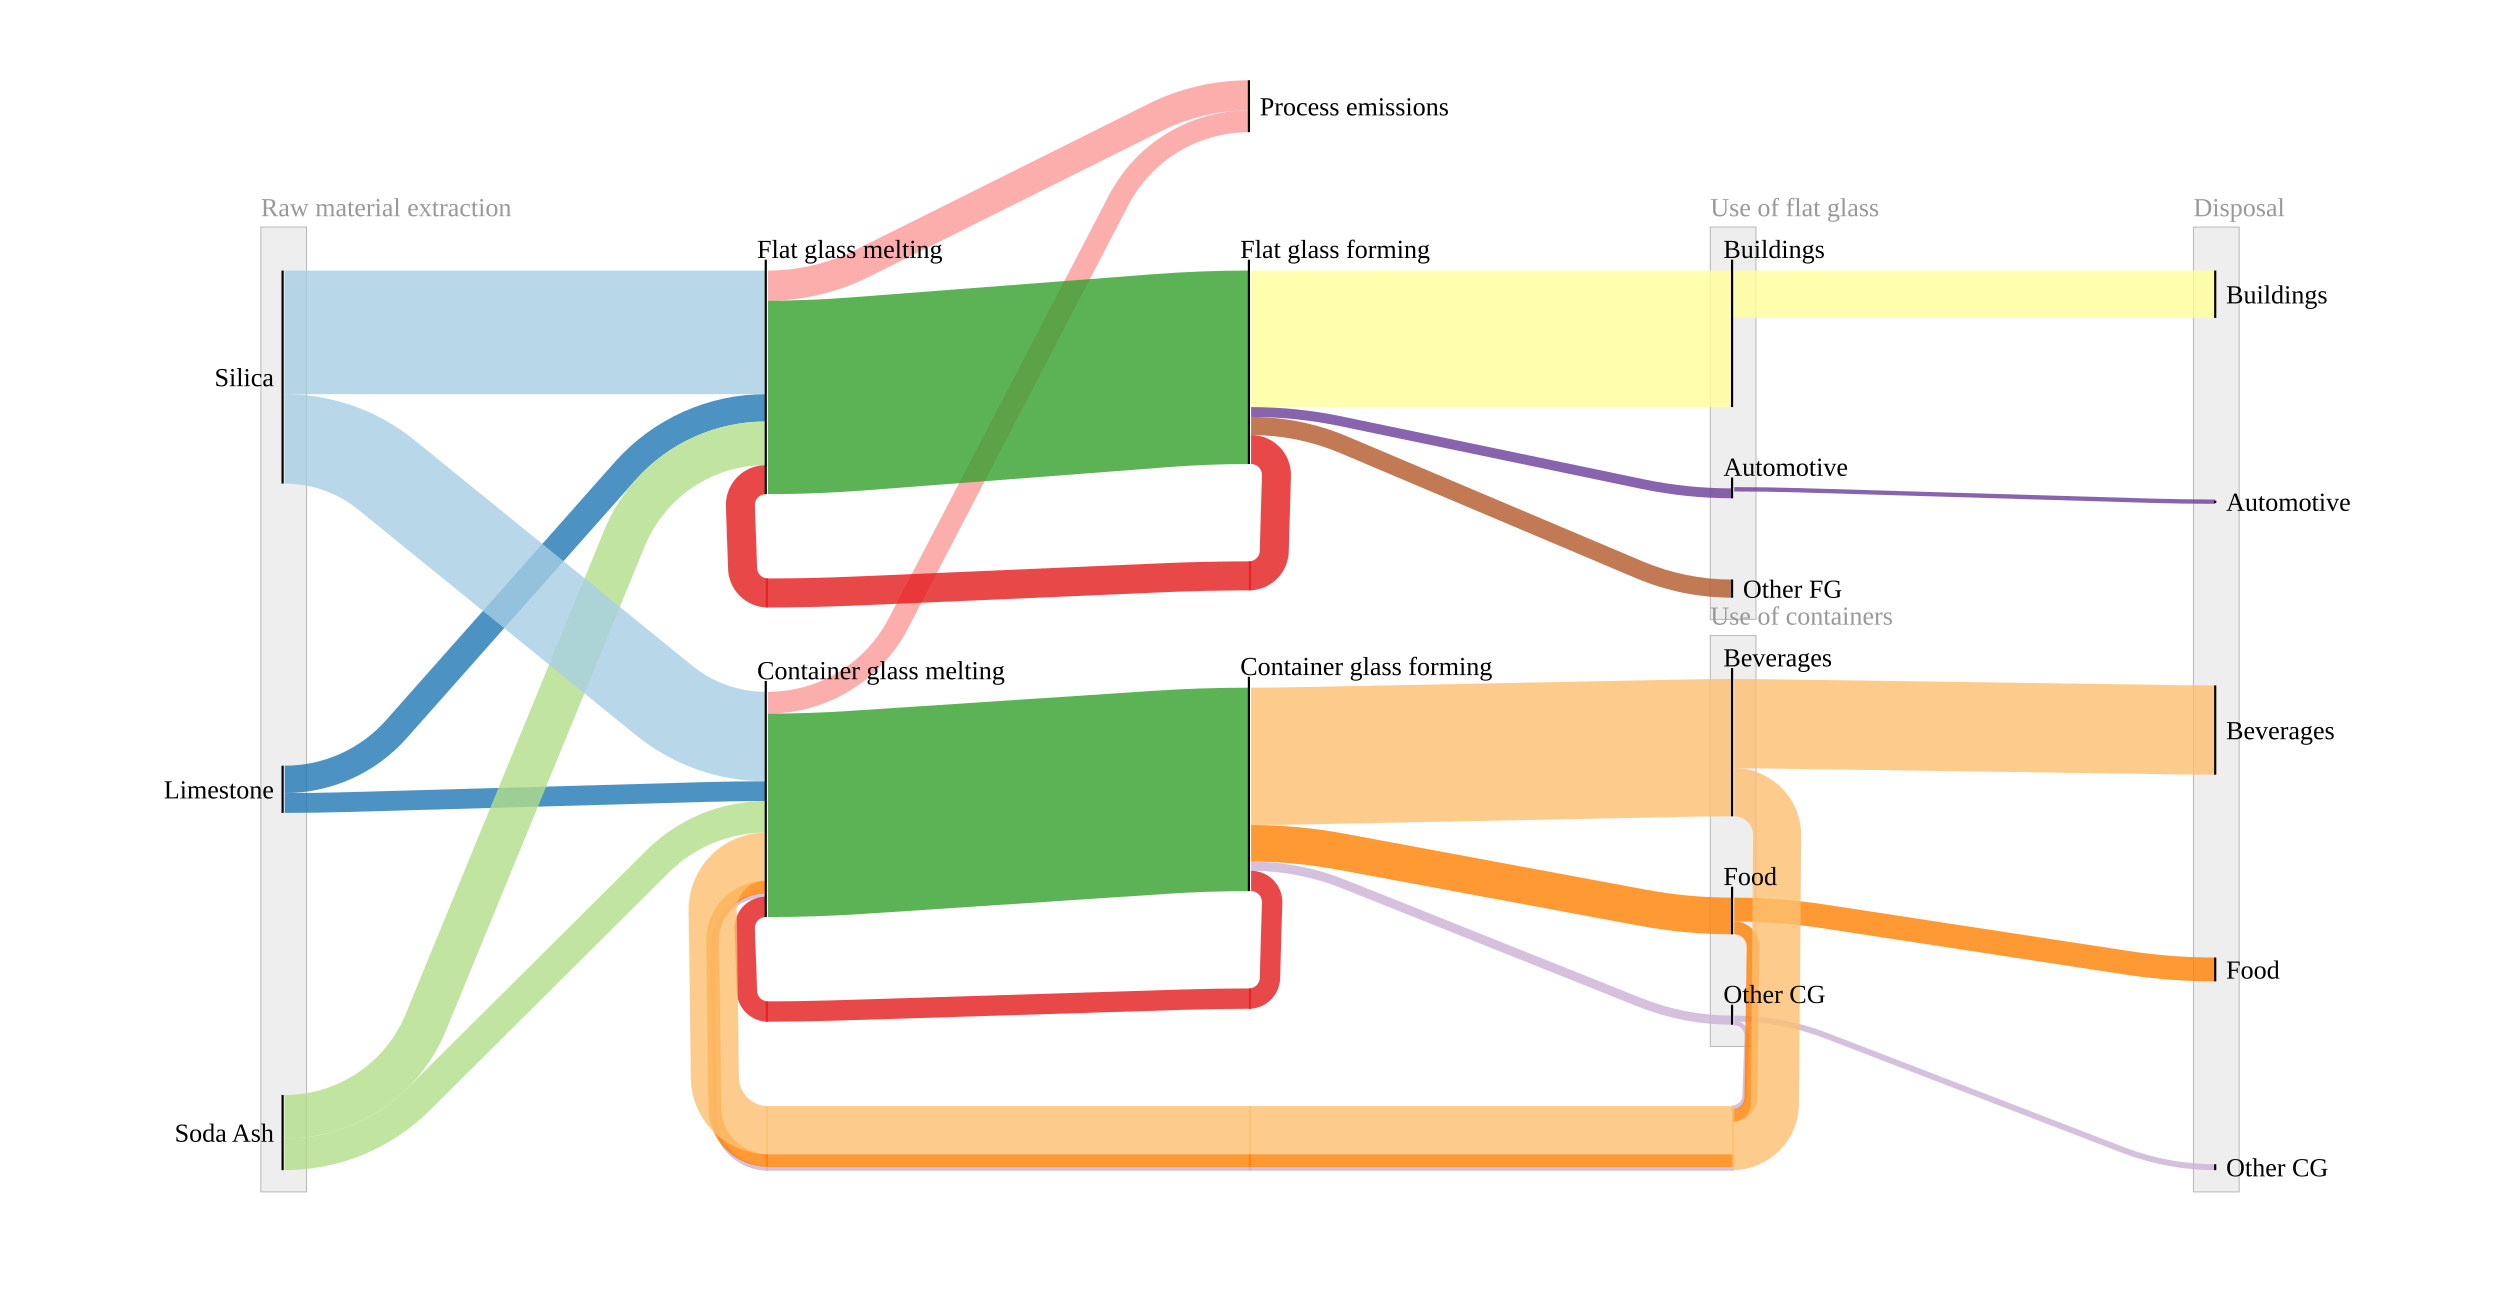
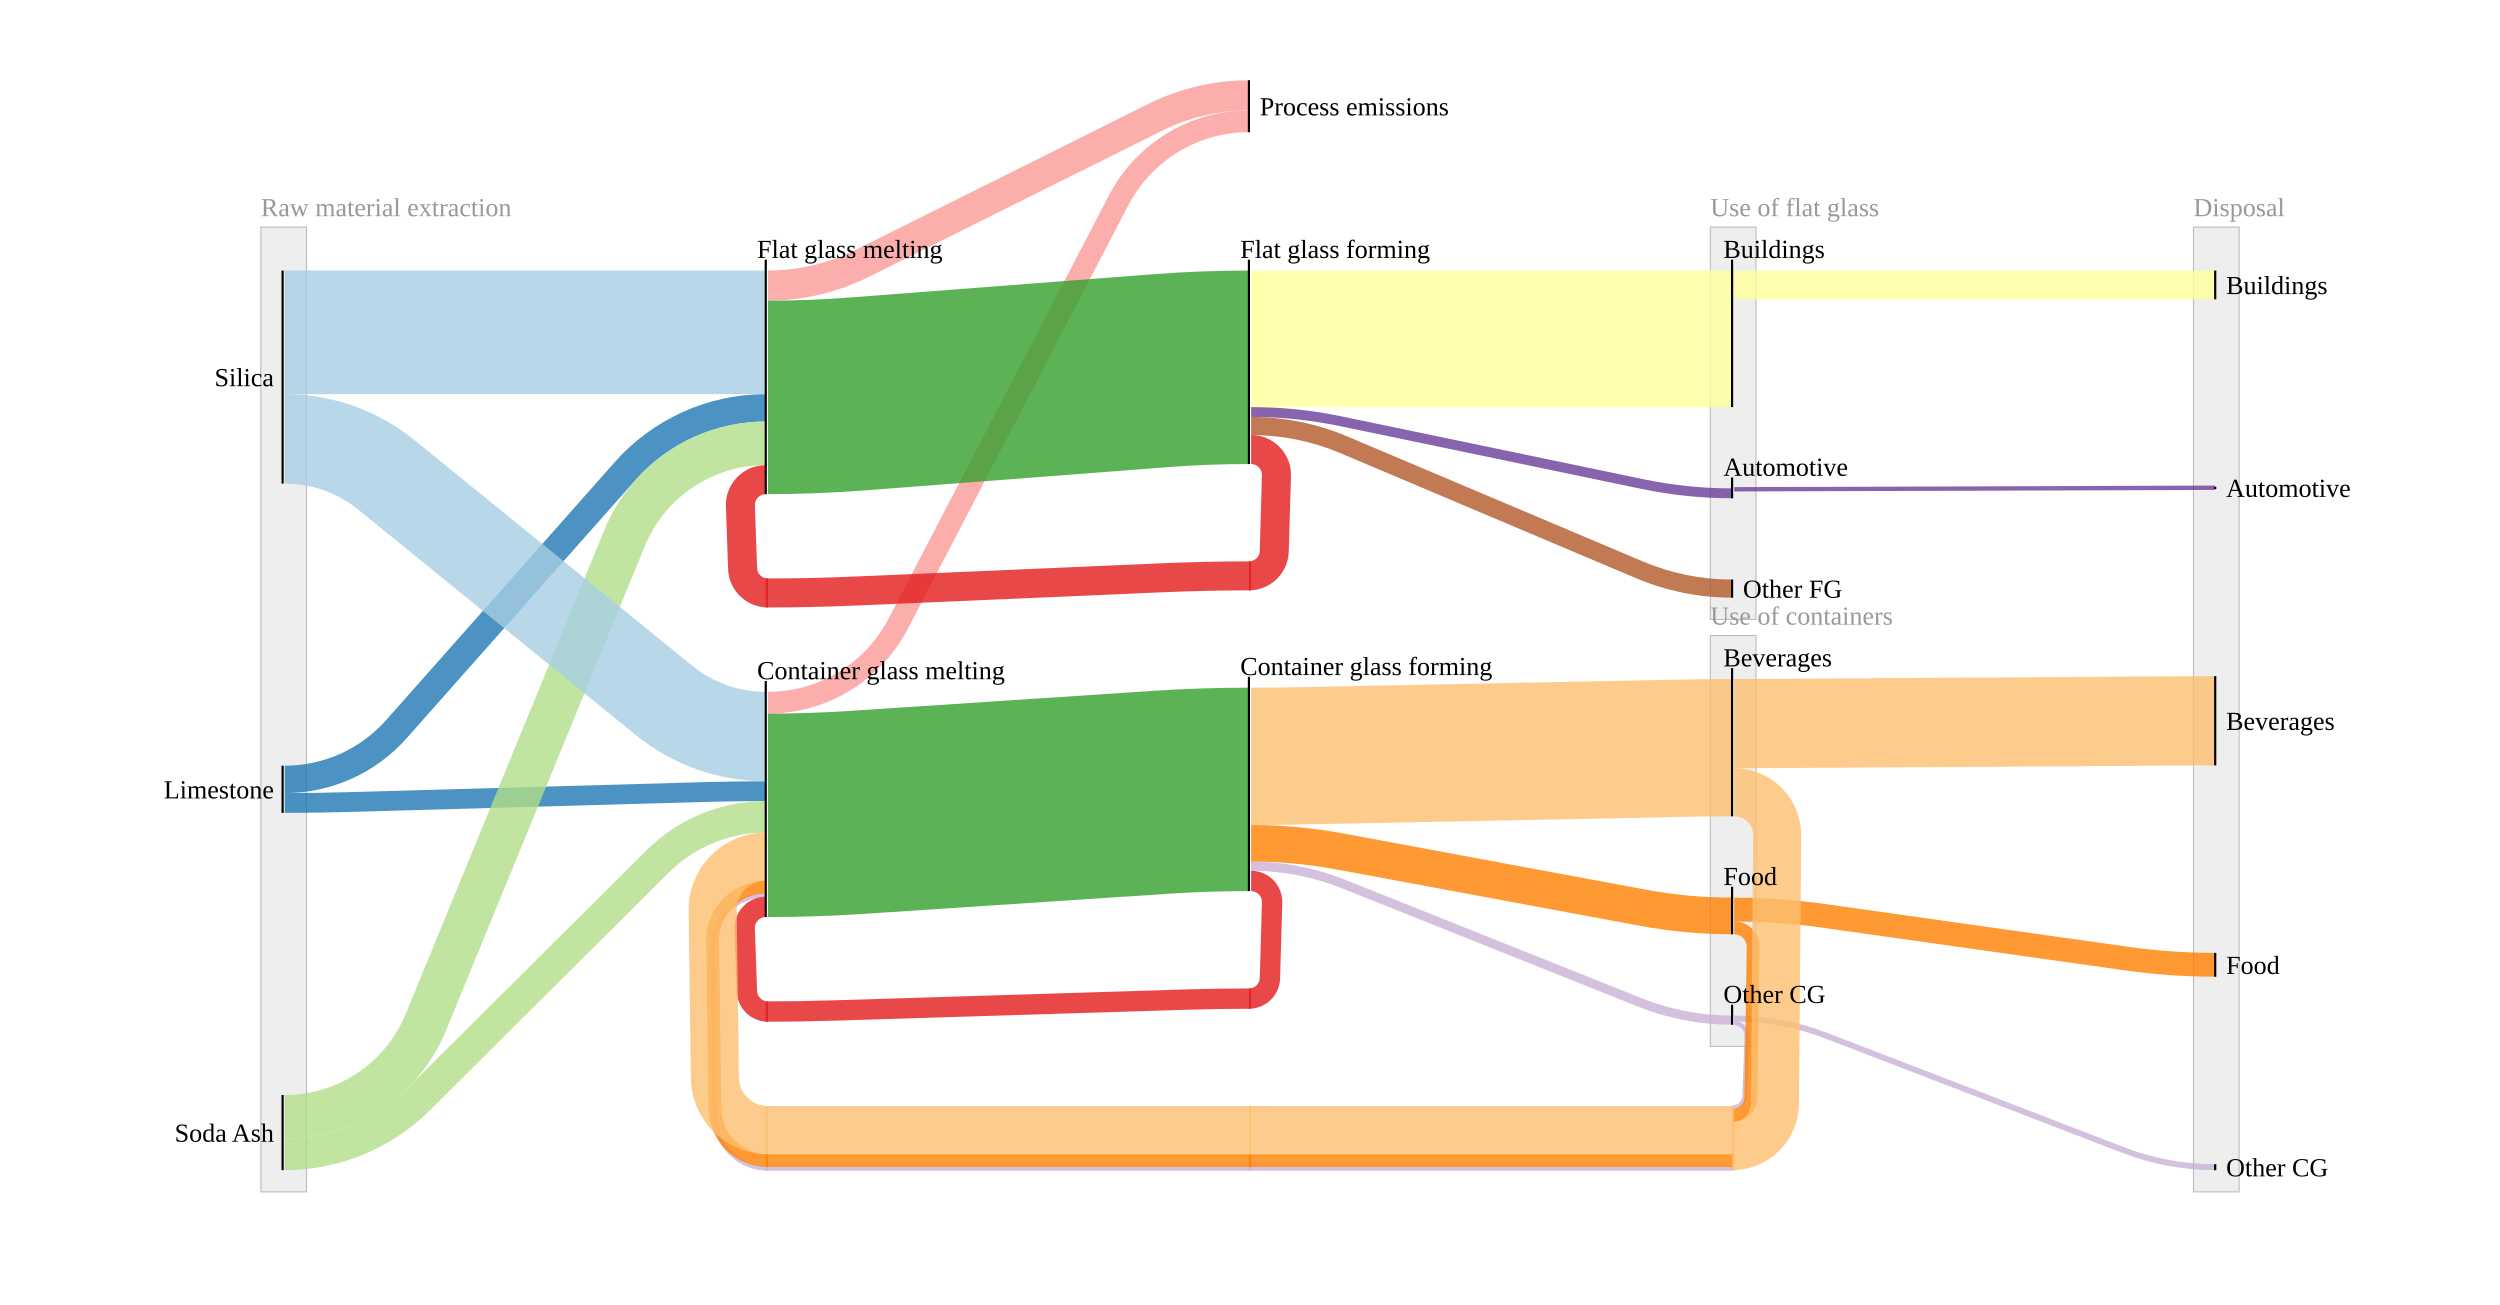
<svg xmlns="http://www.w3.org/2000/svg" width="1150" height="600" viewBox="0 0 1150 600">
  <g class="sankey" transform="translate(130,25)">
    <g class="groups">
      <g class="group" transform="translate(0,99.45557)" style="display: inline;">
        <rect x="-10" y="-20" width="21" height="443.817" style="fill: rgb(238, 238, 238); stroke: rgb(187, 187, 187); stroke-width: 0.5;" />
        <text x="-10" y="-25" style="fill: rgb(153, 153, 153);">Raw material extraction</text>
      </g>
      <g class="group" transform="translate(222.25,241.0965)" style="display: none;">
        <rect x="-10" y="-20" width="21" height="43.35" style="fill: rgb(238, 238, 238); stroke: rgb(187, 187, 187); stroke-width: 0.5;" />
        <text x="-10" y="-25" style="fill: rgb(153, 153, 153);" />
      </g>
      <g class="group" transform="translate(222.25,435.6403)" style="display: none;">
        <rect x="-10" y="-20" width="21" height="39.358" style="fill: rgb(238, 238, 238); stroke: rgb(187, 187, 187); stroke-width: 0.5;" />
        <text x="-10" y="-25" style="fill: rgb(153, 153, 153);" />
      </g>
      <g class="group" transform="translate(222.25,483.794)" style="display: none;">
        <rect x="-10" y="-20" width="21" height="59.479" style="fill: rgb(238, 238, 238); stroke: rgb(187, 187, 187); stroke-width: 0.5;" />
        <text x="-10" y="-25" style="fill: rgb(153, 153, 153);" />
      </g>
      <g class="group" transform="translate(444.5,233.2176)" style="display: none;">
        <rect x="-10" y="-20" width="21" height="43.35" style="fill: rgb(238, 238, 238); stroke: rgb(187, 187, 187); stroke-width: 0.5;" />
        <text x="-10" y="-25" style="fill: rgb(153, 153, 153);" />
      </g>
      <g class="group" transform="translate(444.5,429.6742)" style="display: none;">
        <rect x="-10" y="-20" width="21" height="39.358" style="fill: rgb(238, 238, 238); stroke: rgb(187, 187, 187); stroke-width: 0.5;" />
        <text x="-10" y="-25" style="fill: rgb(153, 153, 153);" />
      </g>
      <g class="group" transform="translate(444.5,483.794)" style="display: none;">
        <rect x="-10" y="-20" width="21" height="59.479" style="fill: rgb(238, 238, 238); stroke: rgb(187, 187, 187); stroke-width: 0.5;" />
        <text x="-10" y="-25" style="fill: rgb(153, 153, 153);" />
      </g>
      <g class="group" transform="translate(666.75,99.45557)" style="display: inline;">
        <rect x="-10" y="-20" width="21" height="180.471" style="fill: rgb(238, 238, 238); stroke: rgb(187, 187, 187); stroke-width: 0.5;" />
        <text x="-10" y="-25" style="fill: rgb(153, 153, 153);">Use of flat glass</text>
      </g>
      <g class="group" transform="translate(666.75,287.3374)" style="display: inline;">
        <rect x="-10" y="-20" width="21" height="189.046" style="fill: rgb(238, 238, 238); stroke: rgb(187, 187, 187); stroke-width: 0.5;" />
        <text x="-10" y="-25" style="fill: rgb(153, 153, 153);">Use of containers</text>
      </g>
      <g class="group" transform="translate(666.75,483.794)" style="display: none;">
        <rect x="-10" y="-20" width="21" height="59.479" style="fill: rgb(238, 238, 238); stroke: rgb(187, 187, 187); stroke-width: 0.5;" />
        <text x="-10" y="-25" style="fill: rgb(153, 153, 153);" />
      </g>
      <g class="group" transform="translate(889,99.45557)" style="display: inline;">
        <rect x="-10" y="-20" width="21" height="443.817" style="fill: rgb(238, 238, 238); stroke: rgb(187, 187, 187); stroke-width: 0.5;" />
        <text x="-10" y="-25" style="fill: rgb(153, 153, 153);">Disposal</text>
      </g>
    </g>
    <g class="links">
      <g class="link" style="opacity: 0.8;">
-         <path d="M667.75,199.069 A1001 1001 0.03 0 1 697.556,199.513 L859.253,204.33 A999 999 0.03 0 0 889,204.773 L889,206.773 A1001 1001 0.03 0 1 859.194,206.329 L697.497,201.512 A999 999 0.03 0 0 667.75,201.069 Z" style="fill: rgb(106, 61, 154);" />
+         <path d="M667.75,199.069 A999 999 0.003 0 0 670.982,199.064 L885.762,198.369 A1001 1001 0.003 0 1 889,198.364 L889,200.364 A999 999 0.003 0 0 885.768,200.369 L670.988,201.064 A1001 1001 0.003 0 1 667.75,201.069 Z" style="fill: rgb(106, 61, 154);" />
        <text class="label" dy="0.35em" x="671.75" y="200.069" />
      </g>
      <g class="link" style="opacity: 0.8;">
        <path d="M223.25,511.536 A23.419 23.419 1.577 0 1 199.832,487.983 L198.832,411.314 A23.419 23.419 1.577 0 1 222.25,387.75 L222.25,385.75 A25.419 25.419 1.577 0 0 196.832,411.314 L197.832,487.983 A25.419 25.419 1.577 0 0 223.25,513.536 Z" style="fill: rgb(202, 178, 214);" />
        <text class="label" dy="0.35em" x="227.25" y="512.536" />
      </g>
      <g class="link" style="opacity: 0.8;">
        <path d="M222.25,511.536 A0 0 0 0 0 222.25,511.536 L445.5,511.536 A0 0 0 0 0 445.5,511.536 L445.5,513.536 A0 0 0 0 0 445.5,513.536 L222.25,513.536 A0 0 0 0 0 222.25,513.536 Z" style="fill: rgb(202, 178, 214);" />
        <text class="label" dy="0.35em" x="449.5" y="512.536" />
      </g>
      <g class="link" style="opacity: 0.8;">
        <path d="M667.75,444.647 A6.737 6.737 1.607 0 1 674.482,451.629 L673.482,478.621 A6.737 6.737 1.607 0 1 666.75,485.531 L666.75,483.531 A4.737 4.737 1.607 0 0 671.484,478.548 L672.484,451.556 A4.737 4.737 1.607 0 0 667.75,446.647 Z" style="fill: rgb(202, 178, 214);" />
        <text class="label" dy="0.35em" x="671.75" y="445.647" />
      </g>
      <g class="link" style="opacity: 0.8;">
        <path d="M444.5,511.536 A0 0 0 0 0 444.5,511.536 L667.75,511.536 A0 0 0 0 0 667.75,511.536 L667.75,513.536 A0 0 0 0 0 667.75,513.536 L444.5,513.536 A0 0 0 0 0 444.5,513.536 Z" style="fill: rgb(202, 178, 214);" />
        <text class="label" dy="0.35em" x="671.75" y="512.536" />
      </g>
      <g class="link" style="opacity: 0.8;">
        <path d="M667.75,442.172 A119.031 119.031 0.368 0 1 710.531,450.126 L847.203,502.765 A116.293 116.293 0.368 0 0 889,510.536 L889,513.273 A119.031 119.031 0.368 0 1 846.219,505.319 L709.547,452.68 A116.293 116.293 0.368 0 0 667.75,444.91 Z" style="fill: rgb(202, 178, 214);" />
        <text class="label" dy="0.35em" x="671.75" y="443.541" />
      </g>
      <g class="link" style="opacity: 0.8;">
        <path d="M445.5,371.343 A116.398 116.398 0.38 0 1 488.687,379.651 L625.126,434.165 A112.187 112.187 0.38 0 0 666.75,442.172 L666.75,446.384 A116.398 116.398 0.38 0 1 623.563,438.075 L487.124,383.562 A112.187 112.187 0.38 0 0 445.5,375.554 Z" style="fill: rgb(202, 178, 214);" />
        <text class="label" dy="0.35em" x="449.5" y="373.449" />
      </g>
      <g class="link" style="opacity: 0.8;">
        <path d="M445.5,162.246 A204.156 204.156 0.205 0 1 487.119,166.533 L626.056,195.464 A199.617 199.617 0.205 0 0 666.75,199.656 L666.75,204.195 A204.156 204.156 0.205 0 1 625.131,199.908 L486.194,170.977 A199.617 199.617 0.205 0 0 445.5,166.785 Z" style="fill: rgb(106, 61, 154);" />
        <text class="label" dy="0.35em" x="449.5" y="164.515" />
      </g>
      <g class="link" style="opacity: 0.8;">
        <path d="M223.25,505.903 A21.471 21.471 1.577 0 1 201.78,484.309 L200.78,407.64 A21.471 21.471 1.577 0 1 222.25,386.013 L222.25,380.117 A27.366 27.366 1.577 0 0 194.884,407.64 L195.884,484.309 A27.366 27.366 1.577 0 0 223.25,511.799 Z" style="fill: rgb(255, 127, 0);" />
        <text class="label" dy="0.35em" x="227.25" y="508.851" />
      </g>
      <g class="link" style="opacity: 0.8;">
        <path d="M222.25,505.903 A0 0 0 0 0 222.25,505.903 L445.5,505.903 A0 0 0 0 0 445.5,505.903 L445.5,511.799 A0 0 0 0 0 445.5,511.799 L222.25,511.799 A0 0 0 0 0 222.25,511.799 Z" style="fill: rgb(255, 127, 0);" />
        <text class="label" dy="0.35em" x="449.5" y="508.851" />
      </g>
      <g class="link" style="opacity: 0.8;">
        <path d="M667.75,398.866 A11.633 11.633 1.585 0 1 679.382,410.667 L678.382,479.448 A11.633 11.633 1.585 0 1 666.75,491.164 L666.75,485.268 A5.737 5.737 1.585 0 0 672.486,479.362 L673.486,410.582 A5.737 5.737 1.585 0 0 667.75,404.762 Z" style="fill: rgb(255, 127, 0);" />
        <text class="label" dy="0.35em" x="671.75" y="401.814" />
      </g>
      <g class="link" style="opacity: 0.8;">
        <path d="M444.5,505.903 A0 0 0 0 0 444.5,505.903 L667.75,505.903 A0 0 0 0 1 667.75,505.903 L667.75,511.799 A0 0 0 0 0 667.75,511.799 L444.5,511.799 A0 0 0 0 1 444.5,511.799 Z" style="fill: rgb(255, 127, 0);" />
        <text class="label" dy="0.35em" x="671.75" y="508.851" />
      </g>
      <g class="link" style="opacity: 0.8;">
        <path d="M445.5,166.785 A113.521 113.521 0.4 0 1 489.722,175.752 L625.769,233.295 A105.2 105.2 0.4 0 0 666.75,241.605 L666.75,249.927 A113.521 113.521 0.4 0 1 622.528,240.959 L486.481,183.416 A105.2 105.2 0.4 0 0 445.5,175.106 Z" style="fill: rgb(177, 89, 40);" />
        <text class="label" dy="0.35em" x="449.5" y="170.945" />
      </g>
      <g class="link" style="opacity: 0.8;">
        <path d="M1,339.812 A995.444 995.444 0.028 0 0 28.982,339.419 L194.012,334.778 A1004.556 1004.556 0.028 0 1 222.25,334.381 L222.25,343.494 A995.444 995.444 0.028 0 0 194.268,343.887 L29.238,348.528 A1004.556 1004.556 0.028 0 1 1,348.925 Z" style="fill: rgb(31, 120, 180);" />
        <text class="label" dy="0.35em" x="5" y="344.369" />
      </g>
      <g class="link" style="opacity: 0.8;">
        <path d="M223.25,435.64 A5 5 1.586 0 1 218.251,430.566 L217.251,402.058 A5 5 1.586 0 1 222.25,396.845 L222.25,387.487 A14.358 14.358 1.586 0 0 207.893,402.058 L208.893,430.566 A14.358 14.358 1.586 0 0 223.25,444.999 Z" style="fill: rgb(227, 26, 28);" />
        <text class="label" dy="0.35em" x="227.25" y="440.319" />
      </g>
      <g class="link" style="opacity: 0.8;">
        <path d="M445.5,375.554 A14.358 14.358 1.6 0 1 459.852,390.326 L458.852,424.53 A14.358 14.358 1.6 0 1 444.5,439.033 L444.5,429.674 A5 5 1.6 0 0 449.498,424.261 L450.498,390.057 A5 5 1.6 0 0 445.5,384.913 Z" style="fill: rgb(227, 26, 28);" />
        <text class="label" dy="0.35em" x="449.5" y="380.234" />
      </g>
      <g class="link" style="opacity: 0.8;">
        <path d="M222.25,435.64 A995.321 995.321 0.031 0 0 253.128,435.161 L414.332,430.158 A1004.679 1004.679 0.031 0 1 445.5,429.674 L445.5,439.033 A995.321 995.321 0.031 0 0 414.622,439.512 L253.418,444.515 A1004.679 1004.679 0.031 0 1 222.25,444.999 Z" style="fill: rgb(227, 26, 28);" />
        <text class="label" dy="0.35em" x="449.5" y="434.353" />
      </g>
      <g class="link" style="opacity: 0.8;">
        <path d="M223.25,293.242 A62.563 62.563 1.091 0 0 278.743,259.569 L380.12,64.843 A72.582 72.582 1.091 0 1 444.5,25.777 L444.5,35.796 A62.563 62.563 1.091 0 0 389.007,69.469 L287.63,264.196 A72.582 72.582 1.091 0 1 223.25,303.261 Z" style="fill: rgb(251, 154, 153);" />
        <text class="label" dy="0.35em" x="227.25" y="298.252" />
      </g>
      <g class="link" style="opacity: 0.8;">
-         <path d="M667.75,387.917 A276.075 276.075 0.152 0 1 709.508,391.093 L848.898,412.422 A265.126 265.126 0.152 0 0 889,415.473 L889,426.422 A276.075 276.075 0.152 0 1 847.242,423.246 L707.852,401.917 A265.126 265.126 0.152 0 0 667.75,398.866 Z" style="fill: rgb(255, 127, 0);" />
+         <path d="M667.75,387.917 A298.149 298.149 0.14 0 1 709.405,390.841 L848.875,410.52 A287.2 287.2 0.14 0 0 889,413.336 L889,424.286 A298.149 298.149 0.14 0 1 847.345,421.361 L707.875,401.683 A287.2 287.2 0.14 0 0 667.75,398.866 Z" style="fill: rgb(255, 127, 0);" />
        <text class="label" dy="0.35em" x="671.75" y="393.391" />
      </g>
      <g class="link" style="opacity: 0.8;">
        <path d="M1,327.22 A62.302 62.302 0.846 0 0 47.628,306.238 L152.802,187.553 A92.792 92.792 0.846 0 1 222.25,156.303 L222.25,168.895 A80.2 80.2 0.846 0 0 162.226,195.905 L57.053,314.59 A74.894 74.894 0.846 0 1 1,339.812 Z" style="fill: rgb(31, 120, 180);" />
        <text class="label" dy="0.35em" x="5" y="333.516" />
      </g>
      <g class="link" style="opacity: 0.8;">
+         <path d="M667.75,99.456 A0 0 0 0 0 667.75,99.456 L889,99.456 A0 0 0 0 0 889,99.456 L889,112.701 A0 0 0 0 0 889,112.701 L667.75,112.701 A0 0 0 0 0 667.75,112.701 Z" style="fill: rgb(255, 255, 153);" />
+         <text class="label" dy="0.35em" x="671.75" y="106.078" />
+       </g>
+       <g class="link" style="opacity: 0.8;">
        <path d="M223.25,241.097 A5 5 1.584 0 1 218.25,236.03 L217.25,207.544 A5 5 1.584 0 1 222.25,202.301 L222.25,188.951 A18.35 18.35 1.584 0 0 203.902,207.544 L204.902,236.03 A18.35 18.35 1.584 0 0 223.25,254.447 Z" style="fill: rgb(227, 26, 28);" />
        <text class="label" dy="0.35em" x="227.25" y="247.772" />
      </g>
      <g class="link" style="opacity: 0.8;">
        <path d="M445.5,175.106 A18.35 18.35 1.6 0 1 463.843,193.984 L462.843,228.074 A18.35 18.35 1.6 0 1 444.5,246.568 L444.5,233.218 A5 5 1.6 0 0 449.498,227.69 L450.498,193.6 A5 5 1.6 0 0 445.5,188.456 Z" style="fill: rgb(227, 26, 28);" />
        <text class="label" dy="0.35em" x="449.5" y="181.781" />
      </g>
      <g class="link" style="opacity: 0.8;">
        <path d="M222.25,241.097 A943.381 943.381 0.043 0 0 263.011,240.216 L404.162,234.111 A956.731 956.731 0.043 0 1 445.5,233.218 L445.5,246.568 A943.381 943.381 0.043 0 0 404.739,247.449 L263.588,253.553 A956.731 956.731 0.043 0 1 222.25,254.447 Z" style="fill: rgb(227, 26, 28);" />
        <text class="label" dy="0.35em" x="449.5" y="239.893" />
      </g>
      <g class="link" style="opacity: 0.8;">
        <path d="M223.25,99.456 A90.101 90.101 0.462 0 0 263.449,89.991 L398.123,22.851 A103.945 103.945 0.462 0 1 444.5,11.932 L444.5,25.777 A90.101 90.101 0.462 0 0 404.301,35.242 L269.627,102.381 A103.945 103.945 0.462 0 1 223.25,113.301 Z" style="fill: rgb(251, 154, 153);" />
        <text class="label" dy="0.35em" x="227.25" y="106.378" />
      </g>
      <g class="link" style="opacity: 0.8;">
        <path d="M1,498.759 A80.2 80.2 0.783 0 0 57.574,475.404 L167.342,366.161 A77.838 77.838 0.783 0 1 222.25,343.494 L222.25,358.008 A63.324 63.324 0.783 0 0 177.58,376.448 L67.813,485.692 A94.714 94.714 0.783 0 1 1,513.273 Z" style="fill: rgb(178, 223, 138);" />
        <text class="label" dy="0.35em" x="5" y="506.016" />
      </g>
      <g class="link" style="opacity: 0.8;">
        <path d="M445.5,354.498 A233.155 233.155 0.184 0 1 488.096,358.422 L627.232,384.276 A216.31 216.31 0.184 0 0 666.75,387.917 L666.75,404.762 A233.155 233.155 0.184 0 1 624.154,400.838 L485.018,374.984 A216.31 216.31 0.184 0 0 445.5,371.343 Z" style="fill: rgb(255, 127, 0);" />
        <text class="label" dy="0.35em" x="449.5" y="362.921" />
      </g>
      <g class="link" style="opacity: 0.8;">
        <path d="M1,478.703 A60.144 60.144 1.181 0 0 56.641,441.393 L148.055,218.646 A80.2 80.2 1.181 0 1 222.25,168.895 L222.25,188.951 A60.144 60.144 1.181 0 0 166.609,226.261 L75.195,449.008 A80.2 80.2 1.181 0 1 1,498.759 Z" style="fill: rgb(178, 223, 138);" />
        <text class="label" dy="0.35em" x="5" y="488.731" />
      </g>
      <g class="link" style="opacity: 0.8;">
-         <path d="M667.75,99.456 A0 0 0 0 0 667.75,99.456 L889,99.456 A0 0 0 0 0 889,99.456 L889,121.246 A0 0 0 0 0 889,121.246 L667.75,121.246 A0 0 0 0 0 667.75,121.246 Z" style="fill: rgb(255, 255, 153);" />
-         <text class="label" dy="0.35em" x="671.75" y="110.351" />
-       </g>
-       <g class="link" style="opacity: 0.8;">
        <path d="M223.25,483.794 A13.364 13.364 1.577 0 1 209.886,470.353 L208.886,393.684 A13.364 13.364 1.577 0 1 222.25,380.117 L222.25,358.008 A35.473 35.473 1.577 0 0 186.777,393.684 L187.777,470.353 A35.473 35.473 1.577 0 0 223.25,505.903 Z" style="fill: rgb(253, 191, 111);" />
        <text class="label" dy="0.35em" x="227.25" y="494.849" />
      </g>
      <g class="link" style="opacity: 0.8;">
        <path d="M222.25,483.794 A0 0 0 0 0 222.25,483.794 L445.5,483.794 A0 0 0 0 0 445.5,483.794 L445.5,505.903 A0 0 0 0 0 445.5,505.903 L222.25,505.903 A0 0 0 0 0 222.25,505.903 Z" style="fill: rgb(253, 191, 111);" />
        <text class="label" dy="0.35em" x="449.5" y="494.849" />
      </g>
      <g class="link" style="opacity: 0.8;">
        <path d="M667.75,328.397 A30.794 30.794 1.579 0 1 698.543,359.441 L697.543,482.408 A30.794 30.794 1.579 0 1 666.75,513.273 L666.75,491.164 A8.685 8.685 1.579 0 0 675.435,482.229 L676.435,359.262 A8.685 8.685 1.579 0 0 667.75,350.506 Z" style="fill: rgb(253, 191, 111);" />
        <text class="label" dy="0.35em" x="671.75" y="339.452" />
      </g>
      <g class="link" style="opacity: 0.8;">
        <path d="M444.5,483.794 A0 0 0 0 0 444.5,483.794 L667.75,483.794 A0 0 0 0 1 667.75,483.794 L667.75,505.903 A0 0 0 0 0 667.75,505.903 L444.5,505.903 A0 0 0 0 1 444.5,505.903 Z" style="fill: rgb(253, 191, 111);" />
        <text class="label" dy="0.35em" x="671.75" y="494.849" />
      </g>
      <g class="link" style="opacity: 0.8;">
-         <path d="M667.75,287.337 A1020.53 1020.53 0.014 0 1 682.355,287.442 L874.982,290.199 A979.47 979.47 0.014 0 0 889,290.299 L889,331.359 A1020.53 1020.53 0.014 0 1 874.395,331.255 L681.768,328.498 A979.47 979.47 0.014 0 0 667.75,328.397 Z" style="fill: rgb(253, 191, 111);" />
+         <path d="M667.75,287.337 A979.47 979.47 0.006 0 0 673.717,287.319 L882.783,286.046 A1020.53 1020.53 0.006 0 1 889,286.027 L889,327.086 A979.47 979.47 0.006 0 0 883.033,327.105 L673.967,328.378 A1020.53 1020.53 0.006 0 1 667.75,328.397 Z" style="fill: rgb(253, 191, 111);" />
        <text class="label" dy="0.35em" x="671.75" y="307.867" />
      </g>
      <g class="link" style="opacity: 0.8;">
        <path d="M1,156.303 A94.731 94.731 0.682 0 1 60.723,177.501 L188.463,281.25 A53.592 53.592 0.682 0 0 222.25,293.242 L222.25,334.381 A94.731 94.731 0.682 0 1 162.527,313.184 L34.787,209.434 A53.592 53.592 0.682 0 0 1,197.442 Z" style="fill: rgb(166, 206, 227);" />
        <text class="label" dy="0.35em" x="5" y="176.873" />
      </g>
      <g class="link" style="opacity: 0.8;">
        <path d="M1,99.456 A0 0 0 0 0 1,99.456 L222.25,99.456 A0 0 0 0 0 222.25,99.456 L222.25,156.303 A0 0 0 0 0 222.25,156.303 L1,156.303 A0 0 0 0 0 1,156.303 Z" style="fill: rgb(166, 206, 227);" />
        <text class="label" dy="0.35em" x="5" y="127.879" />
      </g>
      <g class="link" style="opacity: 0.8;">
        <path d="M445.5,99.456 A0 0 0 0 0 445.5,99.456 L666.75,99.456 A0 0 0 0 0 666.75,99.456 L666.75,162.246 A0 0 0 0 0 666.75,162.246 L445.5,162.246 A0 0 0 0 0 445.5,162.246 Z" style="fill: rgb(255, 255, 153);" />
        <text class="label" dy="0.35em" x="449.5" y="130.851" />
      </g>
      <g class="link" style="opacity: 0.8;">
        <path d="M445.5,291.329 A968.416 968.416 0.02 0 0 464.687,291.139 L646.312,287.54 A1031.584 1031.584 0.02 0 1 666.75,287.337 L666.75,350.506 A968.416 968.416 0.02 0 0 647.563,350.696 L465.938,354.296 A1031.584 1031.584 0.02 0 1 445.5,354.498 Z" style="fill: rgb(253, 191, 111);" />
        <text class="label" dy="0.35em" x="449.5" y="322.914" />
      </g>
      <g class="link" style="opacity: 0.8;">
        <path d="M223.25,113.301 A487.931 487.931 0.077 0 0 260.574,111.871 L400.368,101.146 A576.932 576.932 0.077 0 1 444.5,99.456 L444.5,188.456 A487.931 487.931 0.077 0 0 407.176,189.886 L267.382,200.611 A576.932 576.932 0.077 0 1 223.25,202.301 Z" style="fill: rgb(51, 160, 44);" />
        <text class="label" dy="0.35em" x="227.25" y="157.801" />
      </g>
      <g class="link" style="opacity: 0.8;">
        <path d="M223.25,303.261 A570.374 570.374 0.066 0 0 260.874,302.019 L400.703,292.775 A663.958 663.958 0.066 0 1 444.5,291.329 L444.5,384.913 A570.374 570.374 0.066 0 0 406.876,386.155 L267.047,395.399 A663.958 663.958 0.066 0 1 223.25,396.845 Z" style="fill: rgb(51, 160, 44);" />
        <text class="label" dy="0.35em" x="227.25" y="350.053" />
      </g>
    </g>
    <g class="nodes">
      <g class="node" transform="translate(0,99.45557)">
        <line x1="0" x2="0" y1="0" y2="97.987" style="display: inline; stroke: rgb(0, 0, 0);" />
        <rect class="node-body" width="1" height="97.987" style="fill: none;" />
        <text class="node-value" dy=".35em" text-anchor="middle" transform="translate(0.5,48.99335) rotate(-90)" style="display: none;" />
        <text class="node-title" dy=".35em" text-anchor="end" transform="translate(-4,48.99335)" style="display: inline;">Silica</text>
        <rect class="node-click-target" x="-5" y="-5" width="10" height="102.987" style="fill: none; visibility: hidden; pointer-events: all;" />
      </g>
      <g class="node" transform="translate(0,327.2203)">
        <line x1="0" x2="0" y1="0" y2="21.705" style="display: inline; stroke: rgb(0, 0, 0);" />
        <rect class="node-body" width="1" height="21.705" style="fill: none;" />
        <text class="node-value" dy=".35em" text-anchor="middle" transform="translate(0.5,10.85227) rotate(-90)" style="display: none;" />
        <text class="node-title" dy=".35em" text-anchor="end" transform="translate(-4,10.85227)" style="display: inline;">Limestone</text>
        <rect class="node-click-target" x="-5" y="-5" width="10" height="26.705" style="fill: none; visibility: hidden; pointer-events: all;" />
      </g>
      <g class="node" transform="translate(0,478.7029)">
        <line x1="0" x2="0" y1="0" y2="34.57" style="display: inline; stroke: rgb(0, 0, 0);" />
        <rect class="node-body" width="1" height="34.57" style="fill: none;" />
        <text class="node-value" dy=".35em" text-anchor="middle" transform="translate(0.5,17.28497) rotate(-90)" style="display: none;" />
        <text class="node-title" dy=".35em" text-anchor="end" transform="translate(-4,17.28497)" style="display: inline;">Soda Ash</text>
        <rect class="node-click-target" x="-5" y="-5" width="10" height="39.57" style="fill: none; visibility: hidden; pointer-events: all;" />
      </g>
      <g class="node" transform="translate(222.25,99.45557)">
        <line x1="0" x2="0" y1="-5" y2="102.846" style="display: inline; stroke: rgb(0, 0, 0);" />
        <rect class="node-body" width="1" height="102.846" style="fill: none;" />
        <text class="node-value" dy=".35em" text-anchor="middle" transform="translate(0.5,51.4228) rotate(-90)" style="display: none;" />
        <text class="node-title" dy=".35em" text-anchor="start" transform="translate(-4,-10)" style="display: inline;">Flat glass melting</text>
        <rect class="node-click-target" x="-5" y="-5" width="10" height="107.846" style="fill: none; visibility: hidden; pointer-events: all;" />
      </g>
      <g class="node" transform="translate(222.25,241.0965)">
        <line x1="0" x2="0" y1="-5" y2="13.35" style="display: none; stroke: rgb(0, 0, 0);" />
        <rect class="node-body" width="1" height="13.35" style="fill: none;" />
        <text class="node-value" dy=".35em" text-anchor="middle" transform="translate(0.5,6.675048) rotate(-90)" style="display: none;" />
        <text class="node-title" dy=".35em" text-anchor="start" transform="translate(-4,-10)" style="display: none;" />
        <rect class="node-click-target" x="-5" y="-5" width="10" height="18.35" style="fill: none; visibility: hidden; pointer-events: all;" />
      </g>
      <g class="node" transform="translate(222.25,293.242)">
        <line x1="0" x2="0" y1="-5" y2="103.603" style="display: inline; stroke: rgb(0, 0, 0);" />
        <rect class="node-body" width="1" height="103.603" style="fill: none;" />
        <text class="node-value" dy=".35em" text-anchor="middle" transform="translate(0.5,51.80145) rotate(-90)" style="display: none;" />
        <text class="node-title" dy=".35em" text-anchor="start" transform="translate(-4,-10)" style="display: inline;">Container glass melting</text>
        <rect class="node-click-target" x="-5" y="-5" width="10" height="108.603" style="fill: none; visibility: hidden; pointer-events: all;" />
      </g>
      <g class="node" transform="translate(222.25,435.6403)">
        <line x1="0" x2="0" y1="-5" y2="9.358" style="display: none; stroke: rgb(0, 0, 0);" />
        <rect class="node-body" width="1" height="9.358" style="fill: none;" />
        <text class="node-value" dy=".35em" text-anchor="middle" transform="translate(0.5,4.679182) rotate(-90)" style="display: none;" />
        <text class="node-title" dy=".35em" text-anchor="start" transform="translate(-4,-10)" style="display: none;" />
        <rect class="node-click-target" x="-5" y="-5" width="10" height="14.358" style="fill: none; visibility: hidden; pointer-events: all;" />
      </g>
      <g class="node" transform="translate(222.25,483.794)">
        <line x1="0" x2="0" y1="-5" y2="29.479" style="display: none; stroke: rgb(0, 0, 0);" />
        <rect class="node-body" width="1" height="29.479" style="fill: none;" />
        <text class="node-value" dy=".35em" text-anchor="middle" transform="translate(0.5,14.73942) rotate(-90)" style="display: none;" />
        <text class="node-title" dy=".35em" text-anchor="start" transform="translate(-4,-10)" style="display: none;" />
        <rect class="node-click-target" x="-5" y="-5" width="10" height="34.479" style="fill: none; visibility: hidden; pointer-events: all;" />
      </g>
      <g class="node" transform="translate(444.5,11.9321)">
        <line x1="0" x2="0" y1="0" y2="23.864" style="display: inline; stroke: rgb(0, 0, 0);" />
        <rect class="node-body" width="1" height="23.864" style="fill: none;" />
        <text class="node-value" dy=".35em" text-anchor="middle" transform="translate(0.5,11.9321) rotate(-90)" style="display: none;" />
        <text class="node-title" dy=".35em" text-anchor="start" transform="translate(5,11.9321)" style="display: inline;">Process emissions</text>
        <rect class="node-click-target" x="-5" y="-5" width="10" height="28.864" style="fill: none; visibility: hidden; pointer-events: all;" />
      </g>
      <g class="node" transform="translate(444.5,99.45557)">
        <line x1="0" x2="0" y1="-5" y2="89.001" style="display: inline; stroke: rgb(0, 0, 0);" />
        <rect class="node-body" width="1" height="89.001" style="fill: none;" />
        <text class="node-value" dy=".35em" text-anchor="middle" transform="translate(0.5,44.50032) rotate(-90)" style="display: none;" />
        <text class="node-title" dy=".35em" text-anchor="start" transform="translate(-4,-10)" style="display: inline;">Flat glass forming</text>
        <rect class="node-click-target" x="-5" y="-5" width="10" height="94.001" style="fill: none; visibility: hidden; pointer-events: all;" />
      </g>
      <g class="node" transform="translate(444.5,233.2176)">
        <line x1="0" x2="0" y1="-5" y2="13.35" style="display: none; stroke: rgb(0, 0, 0);" />
        <rect class="node-body" width="1" height="13.35" style="fill: none;" />
        <text class="node-value" dy=".35em" text-anchor="middle" transform="translate(0.5,6.675048) rotate(-90)" style="display: none;" />
        <text class="node-title" dy=".35em" text-anchor="start" transform="translate(-4,-10)" style="display: none;" />
        <rect class="node-click-target" x="-5" y="-5" width="10" height="18.35" style="fill: none; visibility: hidden; pointer-events: all;" />
      </g>
      <g class="node" transform="translate(444.5,291.3291)">
        <line x1="0" x2="0" y1="-5" y2="93.584" style="display: inline; stroke: rgb(0, 0, 0);" />
        <rect class="node-body" width="1" height="93.584" style="fill: none;" />
        <text class="node-value" dy=".35em" text-anchor="middle" transform="translate(0.5,46.79182) rotate(-90)" style="display: none;" />
        <text class="node-title" dy=".35em" text-anchor="start" transform="translate(-4,-10)" style="display: inline;">Container glass forming</text>
        <rect class="node-click-target" x="-5" y="-5" width="10" height="98.584" style="fill: none; visibility: hidden; pointer-events: all;" />
      </g>
      <g class="node" transform="translate(444.5,429.6742)">
        <line x1="0" x2="0" y1="-5" y2="9.358" style="display: none; stroke: rgb(0, 0, 0);" />
        <rect class="node-body" width="1" height="9.358" style="fill: none;" />
        <text class="node-value" dy=".35em" text-anchor="middle" transform="translate(0.5,4.679182) rotate(-90)" style="display: none;" />
        <text class="node-title" dy=".35em" text-anchor="start" transform="translate(-4,-10)" style="display: none;" />
        <rect class="node-click-target" x="-5" y="-5" width="10" height="14.358" style="fill: none; visibility: hidden; pointer-events: all;" />
      </g>
      <g class="node" transform="translate(444.5,483.794)">
        <line x1="0" x2="0" y1="-5" y2="29.479" style="display: none; stroke: rgb(0, 0, 0);" />
        <rect class="node-body" width="1" height="29.479" style="fill: none;" />
        <text class="node-value" dy=".35em" text-anchor="middle" transform="translate(0.5,14.73942) rotate(-90)" style="display: none;" />
        <text class="node-title" dy=".35em" text-anchor="start" transform="translate(-4,-10)" style="display: none;" />
        <rect class="node-click-target" x="-5" y="-5" width="10" height="34.479" style="fill: none; visibility: hidden; pointer-events: all;" />
      </g>
      <g class="node" transform="translate(666.75,99.45557)">
        <line x1="0" x2="0" y1="-5" y2="62.79" style="display: inline; stroke: rgb(0, 0, 0);" />
        <rect class="node-body" width="1" height="62.79" style="fill: none;" />
        <text class="node-value" dy=".35em" text-anchor="middle" transform="translate(0.5,31.39498) rotate(-90)" style="display: none;" />
        <text class="node-title" dy=".35em" text-anchor="start" transform="translate(-4,-10)" style="display: inline;">Buildings</text>
        <rect class="node-click-target" x="-5" y="-5" width="10" height="67.79" style="fill: none; visibility: hidden; pointer-events: all;" />
      </g>
      <g class="node" transform="translate(666.75,199.656)">
        <line x1="0" x2="0" y1="-5" y2="4.539" style="display: inline; stroke: rgb(0, 0, 0);" />
        <rect class="node-body" width="1" height="4.539" style="fill: none;" />
        <text class="node-value" dy=".35em" text-anchor="middle" transform="translate(0.5,2.269516) rotate(-90)" style="display: none;" />
        <text class="node-title" dy=".35em" text-anchor="start" transform="translate(-4,-10)" style="display: inline;">Automotive</text>
        <rect class="node-click-target" x="-5" y="-5" width="10" height="9.539" style="fill: none; visibility: hidden; pointer-events: all;" />
      </g>
      <g class="node" transform="translate(666.75,241.6054)">
        <line x1="0" x2="0" y1="0" y2="8.322" style="display: inline; stroke: rgb(0, 0, 0);" />
        <rect class="node-body" width="1" height="8.322" style="fill: none;" />
        <text class="node-value" dy=".35em" text-anchor="middle" transform="translate(0.5,4.16078) rotate(-90)" style="display: none;" />
        <text class="node-title" dy=".35em" text-anchor="start" transform="translate(5,4.16078)" style="display: inline;">Other FG</text>
        <rect class="node-click-target" x="-5" y="-5" width="10" height="13.322" style="fill: none; visibility: hidden; pointer-events: all;" />
      </g>
      <g class="node" transform="translate(666.75,287.3374)">
        <line x1="0" x2="0" y1="-5" y2="63.169" style="display: inline; stroke: rgb(0, 0, 0);" />
        <rect class="node-body" width="1" height="63.169" style="fill: none;" />
        <text class="node-value" dy=".35em" text-anchor="middle" transform="translate(0.5,31.58448) rotate(-90)" style="display: none;" />
        <text class="node-title" dy=".35em" text-anchor="start" transform="translate(-4,-10)" style="display: inline;">Beverages</text>
        <rect class="node-click-target" x="-5" y="-5" width="10" height="68.169" style="fill: none; visibility: hidden; pointer-events: all;" />
      </g>
      <g class="node" transform="translate(666.75,387.9168)">
        <line x1="0" x2="0" y1="-5" y2="16.845" style="display: inline; stroke: rgb(0, 0, 0);" />
        <rect class="node-body" width="1" height="16.845" style="fill: none;" />
        <text class="node-value" dy=".35em" text-anchor="middle" transform="translate(0.5,8.422528) rotate(-90)" style="display: none;" />
        <text class="node-title" dy=".35em" text-anchor="start" transform="translate(-4,-10)" style="display: inline;">Food</text>
        <rect class="node-click-target" x="-5" y="-5" width="10" height="21.845" style="fill: none; visibility: hidden; pointer-events: all;" />
      </g>
      <g class="node" transform="translate(666.75,442.1723)">
        <line x1="0" x2="0" y1="-5" y2="4.211" style="display: inline; stroke: rgb(0, 0, 0);" />
        <rect class="node-body" width="1" height="4.211" style="fill: none;" />
        <text class="node-value" dy=".35em" text-anchor="middle" transform="translate(0.5,2.105632) rotate(-90)" style="display: none;" />
        <text class="node-title" dy=".35em" text-anchor="start" transform="translate(-4,-10)" style="display: inline;">Other CG</text>
        <rect class="node-click-target" x="-5" y="-5" width="10" height="9.211" style="fill: none; visibility: hidden; pointer-events: all;" />
      </g>
      <g class="node" transform="translate(666.75,483.794)">
        <line x1="0" x2="0" y1="-5" y2="29.479" style="display: none; stroke: rgb(0, 0, 0);" />
        <rect class="node-body" width="1" height="29.479" style="fill: none;" />
        <text class="node-value" dy=".35em" text-anchor="middle" transform="translate(0.5,14.73942) rotate(-90)" style="display: none;" />
        <text class="node-title" dy=".35em" text-anchor="start" transform="translate(-4,-10)" style="display: none;" />
        <rect class="node-click-target" x="-5" y="-5" width="10" height="34.479" style="fill: none; visibility: hidden; pointer-events: all;" />
      </g>
      <g class="node" transform="translate(889,99.45557)">
-         <line x1="0" x2="0" y1="0" y2="21.791" style="display: inline; stroke: rgb(0, 0, 0);" />
-         <rect class="node-body" width="1" height="21.791" style="fill: none;" />
-         <text class="node-value" dy=".35em" text-anchor="middle" transform="translate(0.5,10.89529) rotate(-90)" style="display: none;" />
-         <text class="node-title" dy=".35em" text-anchor="start" transform="translate(5,10.89529)" style="display: inline;">Buildings</text>
-         <rect class="node-click-target" x="-5" y="-5" width="10" height="26.791" style="fill: none; visibility: hidden; pointer-events: all;" />
-       </g>
-       <g class="node" transform="translate(889,205.3597)">
+         <line x1="0" x2="0" y1="0" y2="13.245" style="display: inline; stroke: rgb(0, 0, 0);" />
+         <rect class="node-body" width="1" height="13.245" style="fill: none;" />
+         <text class="node-value" dy=".35em" text-anchor="middle" transform="translate(0.5,6.62263) rotate(-90)" style="display: none;" />
+         <text class="node-title" dy=".35em" text-anchor="start" transform="translate(5,6.62263)" style="display: inline;">Buildings</text>
+         <rect class="node-click-target" x="-5" y="-5" width="10" height="18.245" style="fill: none; visibility: hidden; pointer-events: all;" />
+       </g>
+       <g class="node" transform="translate(889,198.9507)">
        <line x1="0" x2="0" y1="0" y2="1" style="display: inline; stroke: rgb(0, 0, 0);" />
        <rect class="node-body" width="1" height="1" style="fill: none;" />
        <text class="node-value" dy=".35em" text-anchor="middle" transform="translate(0.5,0.4130242) rotate(0)" style="display: none;" />
        <text class="node-title" dy=".35em" text-anchor="start" transform="translate(5,0.4130242)" style="display: inline;">Automotive</text>
        <rect class="node-click-target" x="-5" y="-5" width="10" height="6" style="fill: none; visibility: hidden; pointer-events: all;" />
      </g>
-       <g class="node" transform="translate(889,290.2993)">
+       <g class="node" transform="translate(889,286.0266)">
        <line x1="0" x2="0" y1="0" y2="41.06" style="display: inline; stroke: rgb(0, 0, 0);" />
        <rect class="node-body" width="1" height="41.06" style="fill: none;" />
        <text class="node-value" dy=".35em" text-anchor="middle" transform="translate(0.5,20.52991) rotate(-90)" style="display: none;" />
        <text class="node-title" dy=".35em" text-anchor="start" transform="translate(5,20.52991)" style="display: inline;">Beverages</text>
        <rect class="node-click-target" x="-5" y="-5" width="10" height="46.06" style="fill: none; visibility: hidden; pointer-events: all;" />
      </g>
-       <g class="node" transform="translate(889,415.4727)">
+       <g class="node" transform="translate(889,413.3363)">
        <line x1="0" x2="0" y1="0" y2="10.949" style="display: inline; stroke: rgb(0, 0, 0);" />
        <rect class="node-body" width="1" height="10.949" style="fill: none;" />
        <text class="node-value" dy=".35em" text-anchor="middle" transform="translate(0.5,5.474643) rotate(-90)" style="display: none;" />
        <text class="node-title" dy=".35em" text-anchor="start" transform="translate(5,5.474643)" style="display: inline;">Food</text>
        <rect class="node-click-target" x="-5" y="-5" width="10" height="15.949" style="fill: none; visibility: hidden; pointer-events: all;" />
      </g>
      <g class="node" transform="translate(889,510.5355)">
        <line x1="0" x2="0" y1="0" y2="2.737" style="display: inline; stroke: rgb(0, 0, 0);" />
        <rect class="node-body" width="1" height="2.737" style="fill: none;" />
        <text class="node-value" dy=".35em" text-anchor="middle" transform="translate(0.5,1.368661) rotate(-90)" style="display: none;" />
        <text class="node-title" dy=".35em" text-anchor="start" transform="translate(5,1.368661)" style="display: inline;">Other CG</text>
        <rect class="node-click-target" x="-5" y="-5" width="10" height="7.737" style="fill: none; visibility: hidden; pointer-events: all;" />
      </g>
    </g>
    <g class="slice-titles" />
  </g>
</svg>
